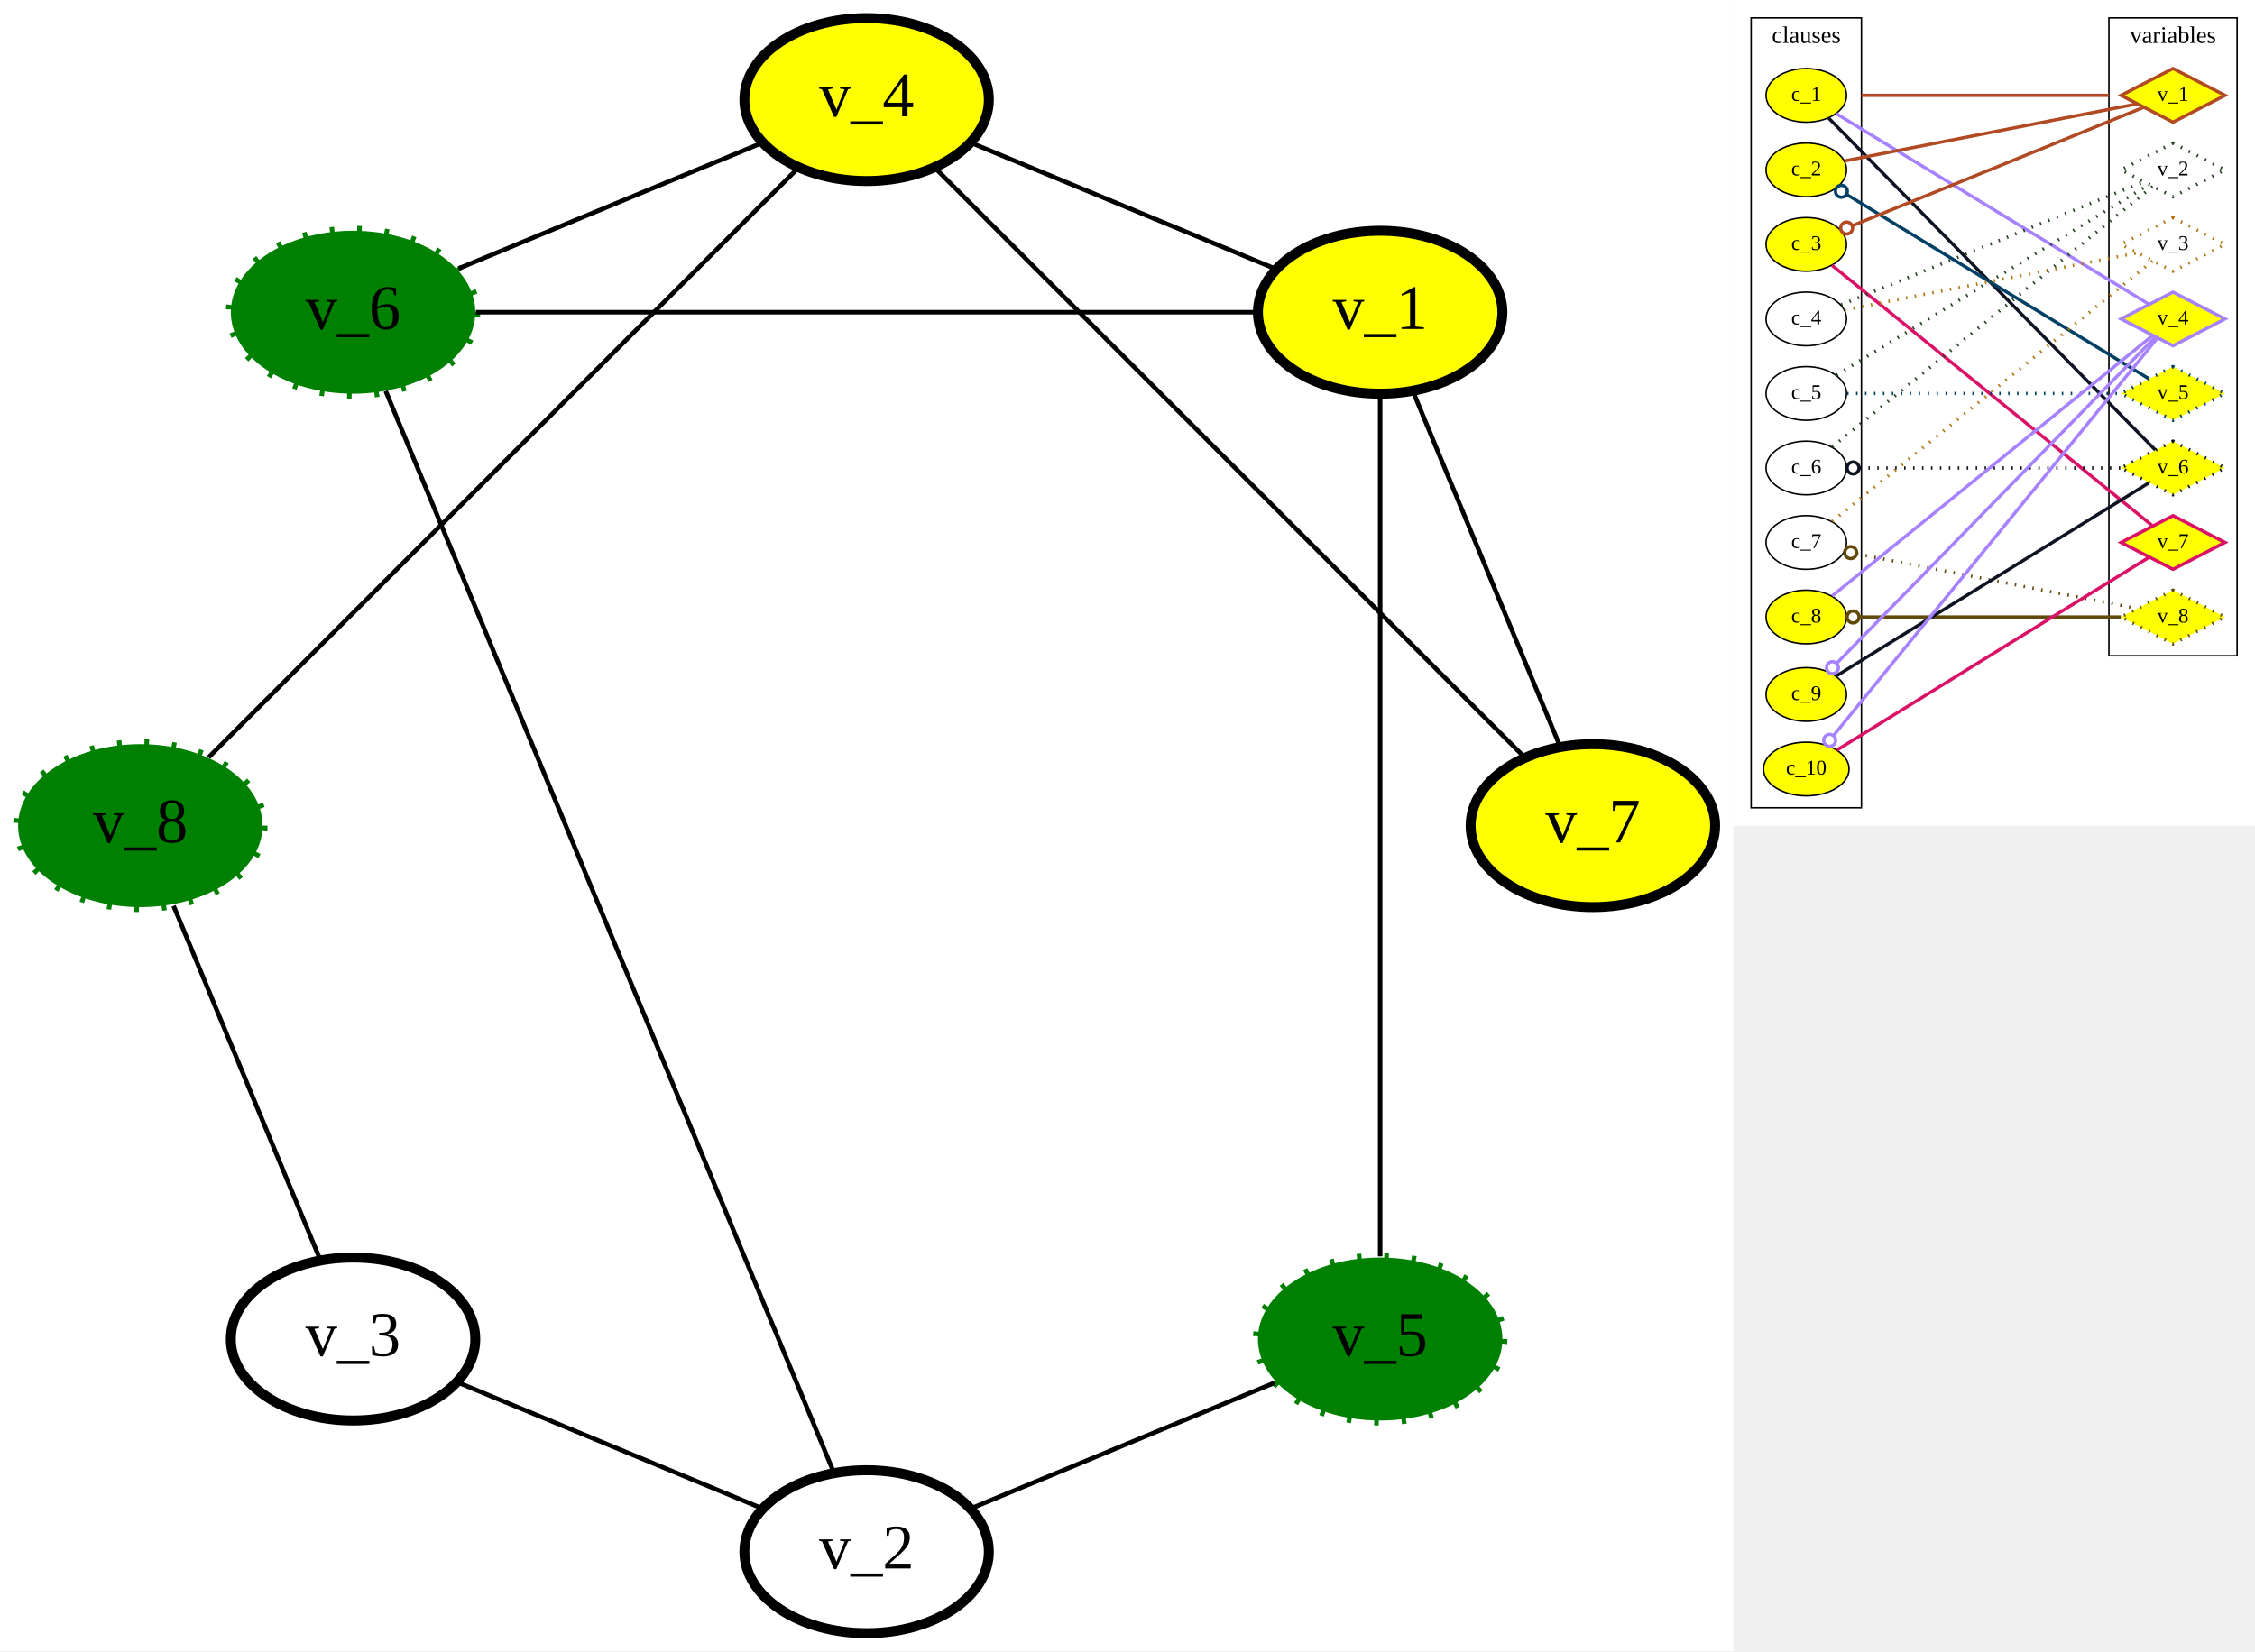
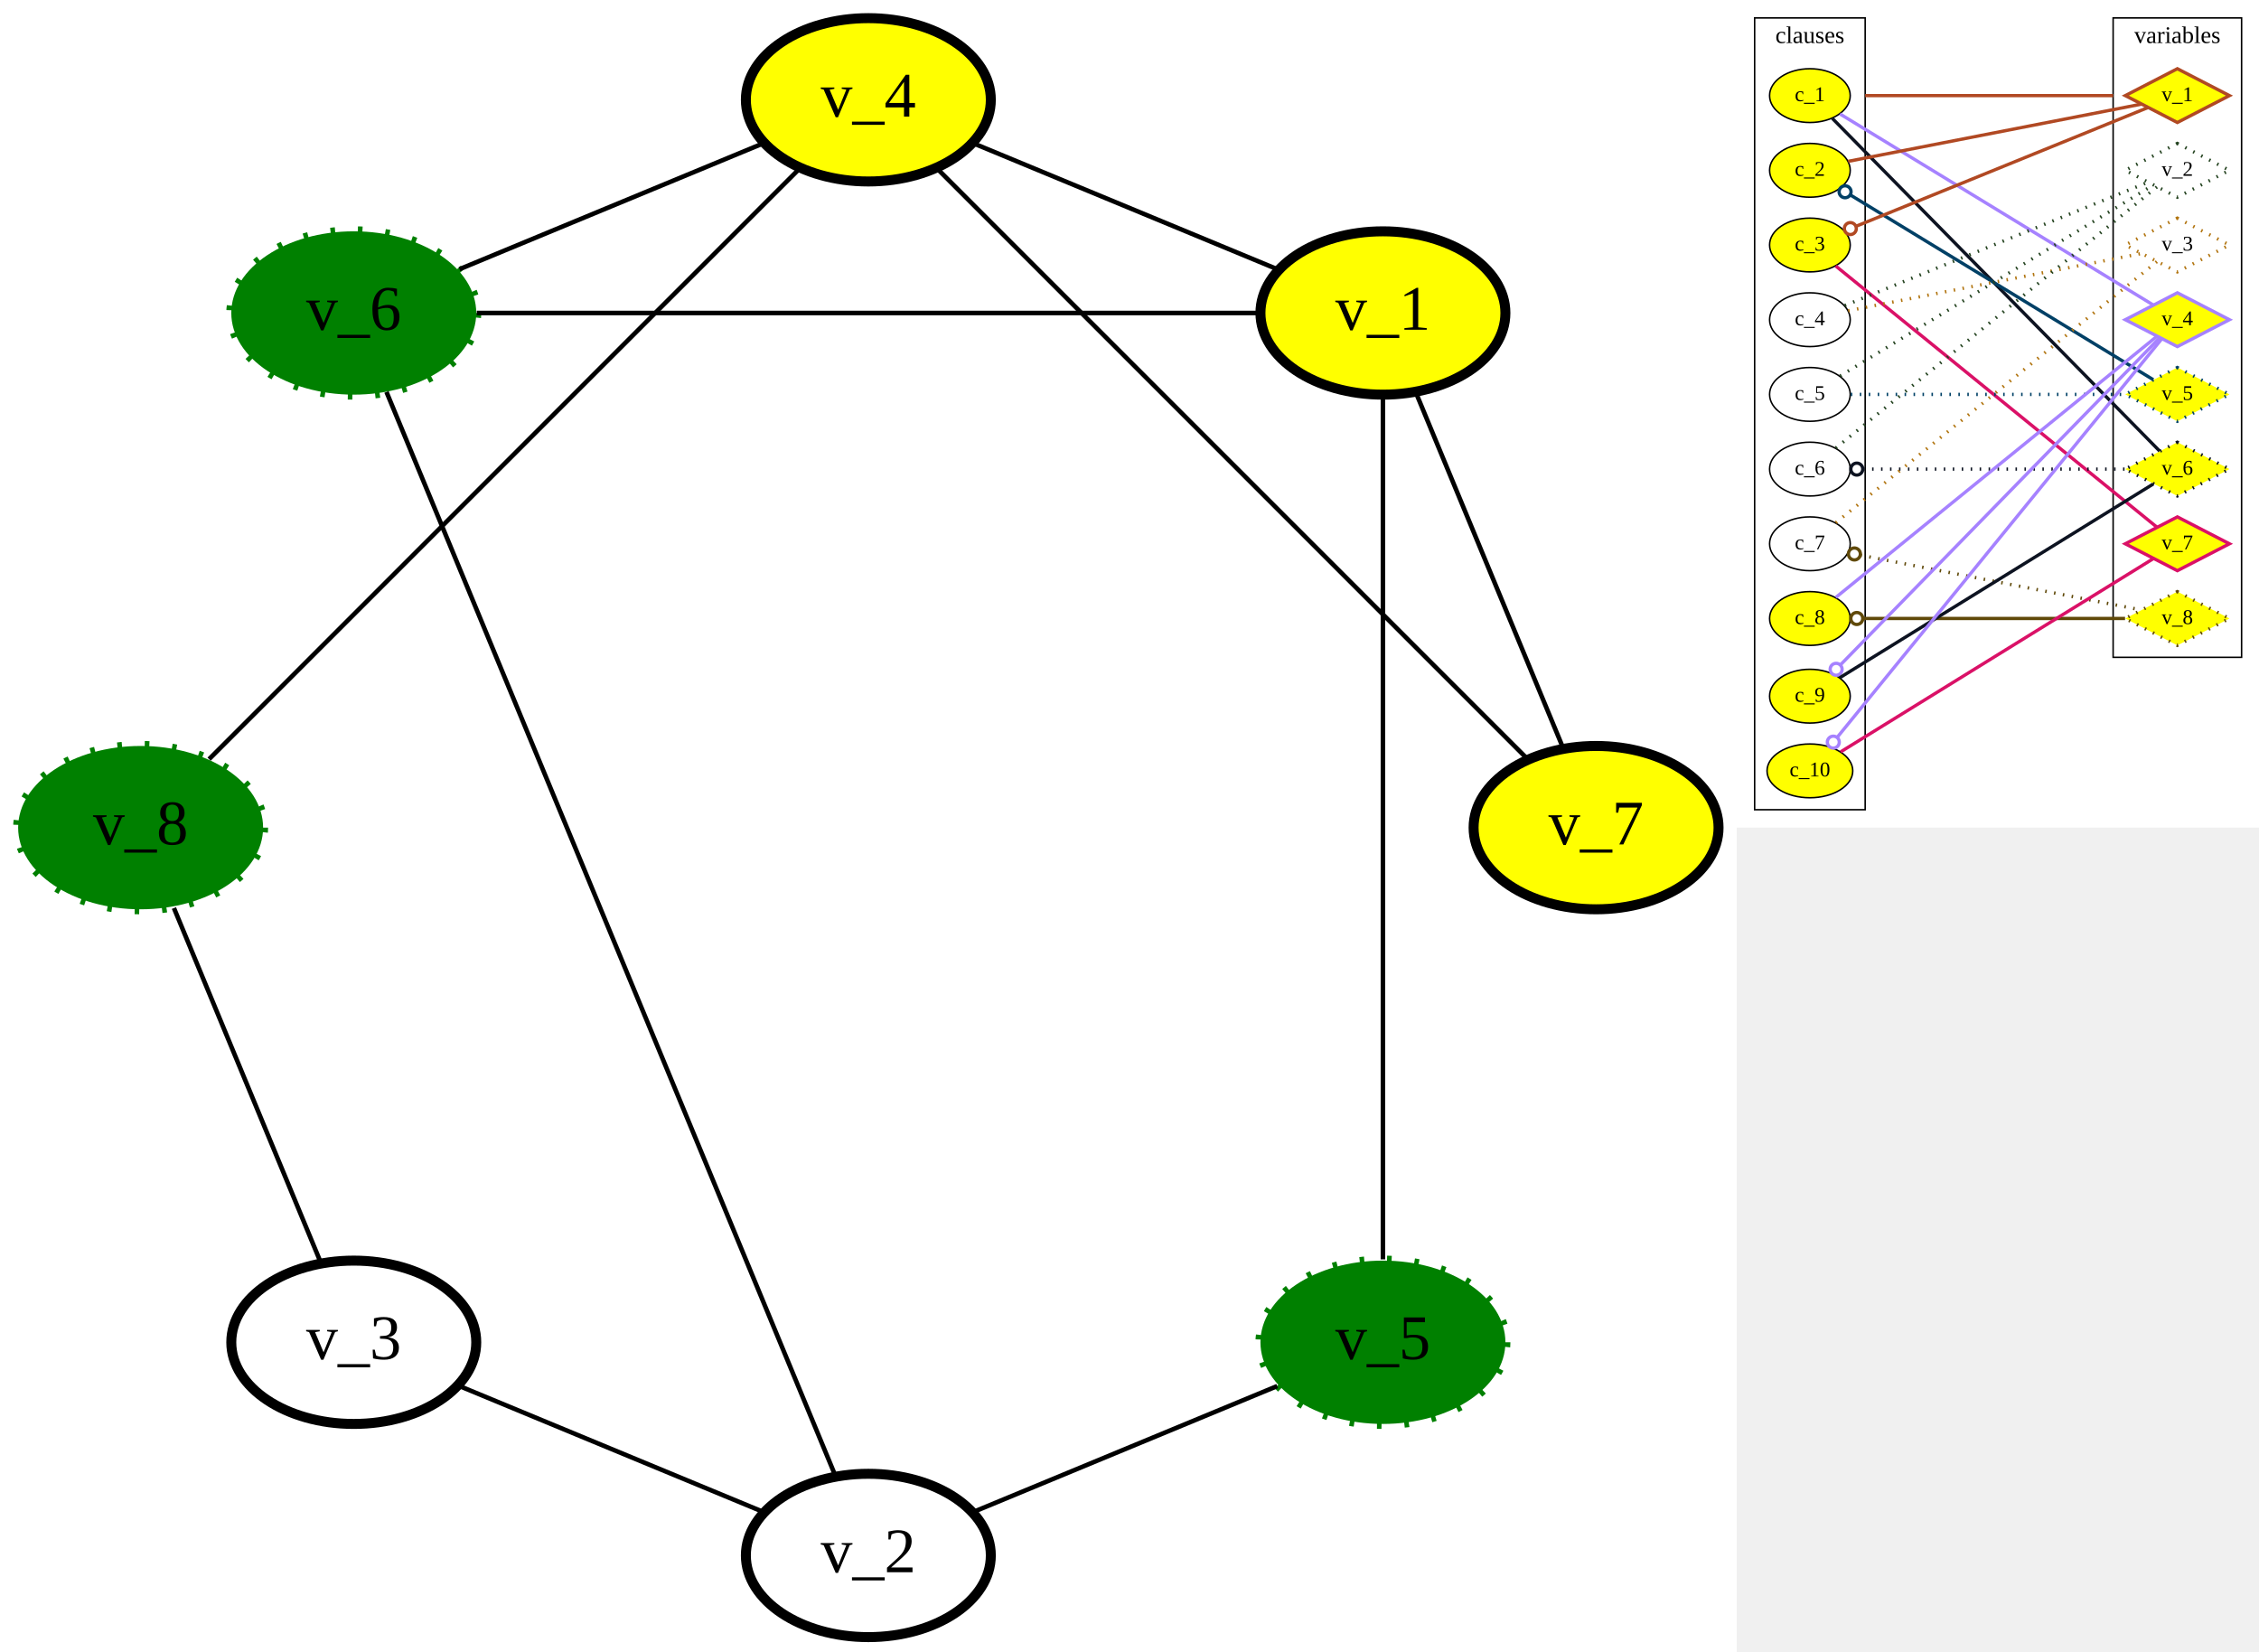
- <svg xmlns="http://www.w3.org/2000/svg" width="498.114pt" height="364.86pt" viewBox="0.0 0.0 498.114 364.86" preserveAspectRatio="xMinYMin">
+ <svg xmlns="http://www.w3.org/2000/svg" width="498pt" height="364pt" viewBox="0.0 0.0 498 364" preserveAspectRatio="xMinYMin">
  <g id="graph0" class="graph" transform="scale(1 1) rotate(0) translate(4 360.856)">
    <polygon fill="white" stroke="none" points="-4,4 -4,-360.856 378.856,-360.856 378.856,4 -4,4" />
    <g id="node1" class="node">
      <ellipse fill="yellow" stroke="black" stroke-width="2.2" cx="300.868" cy="-291.868" rx="27" ry="18" />
      <text text-anchor="middle" x="300.868" y="-288.168" font-family="Times New Roman,serif" font-size="14.00">v_1</text>
    </g>
    <g id="node2" class="node">
      <ellipse fill="yellow" stroke="black" stroke-width="2.2" cx="187.428" cy="-338.856" rx="27" ry="18" />
      <text text-anchor="middle" x="187.428" y="-335.156" font-family="Times New Roman,serif" font-size="14.00">v_4</text>
    </g>
    <g id="edge1" class="edge">
      <path fill="none" stroke="black" d="M277.912,-301.377C258.36,-309.475 230.393,-321.06 210.74,-329.2" />
    </g>
    <g id="node3" class="node">
      <ellipse fill="green" stroke="green" stroke-width="2.2" stroke-dasharray="1,5" cx="73.988" cy="-291.868" rx="27" ry="18" />
      <text text-anchor="middle" x="73.988" y="-288.168" font-family="Times New Roman,serif" font-size="14.00">v_6</text>
    </g>
    <g id="edge2" class="edge">
      <path fill="none" stroke="black" d="M273.501,-291.868C229.776,-291.868 144.662,-291.868 101.099,-291.868" />
    </g>
    <g id="node4" class="node">
      <ellipse fill="green" stroke="green" stroke-width="2.2" stroke-dasharray="1,5" cx="300.868" cy="-64.988" rx="27" ry="18" />
      <text text-anchor="middle" x="300.868" y="-61.288" font-family="Times New Roman,serif" font-size="14.00">v_5</text>
    </g>
    <g id="edge4" class="edge">
      <path fill="none" stroke="black" d="M300.868,-273.685C300.868,-231.204 300.868,-125.825 300.868,-83.258" />
    </g>
    <g id="node5" class="node">
      <ellipse fill="yellow" stroke="black" stroke-width="2.2" cx="347.856" cy="-178.428" rx="27" ry="18" />
      <text text-anchor="middle" x="347.856" y="-174.728" font-family="Times New Roman,serif" font-size="14.00">v_7</text>
    </g>
    <g id="edge5" class="edge">
      <path fill="none" stroke="black" d="M308.21,-274.143C317.037,-252.832 331.762,-217.285 340.566,-196.029" />
    </g>
    <g id="edge3" class="edge">
      <path fill="none" stroke="black" d="M164.472,-329.348C144.92,-321.249 116.953,-309.664 97.3,-301.524" />
    </g>
    <g id="edge11" class="edge">
      <path fill="none" stroke="black" d="M202.521,-323.764C233.097,-293.187 302.047,-224.238 332.687,-193.598" />
    </g>
    <g id="node6" class="node">
      <ellipse fill="none" stroke="black" stroke-width="2.2" cx="187.428" cy="-18" rx="27" ry="18" />
      <text text-anchor="middle" x="187.428" y="-14.3" font-family="Times New Roman,serif" font-size="14.00">v_2</text>
    </g>
    <g id="edge8" class="edge">
      <path fill="none" stroke="black" d="M180.159,-35.548C159.67,-85.014 101.612,-225.179 81.197,-274.466" />
    </g>
    <g id="edge7" class="edge">
      <path fill="none" stroke="black" d="M210.384,-27.509C229.936,-35.607 257.904,-47.192 277.557,-55.332" />
    </g>
    <g id="node7" class="node">
      <ellipse fill="none" stroke="black" stroke-width="2.2" cx="73.988" cy="-64.988" rx="27" ry="18" />
      <text text-anchor="middle" x="73.988" y="-61.288" font-family="Times New Roman,serif" font-size="14.00">v_3</text>
    </g>
    <g id="edge6" class="edge">
      <path fill="none" stroke="black" d="M164.472,-27.509C144.92,-35.607 116.953,-47.192 97.3,-55.332" />
    </g>
    <g id="node8" class="node">
      <ellipse fill="green" stroke="green" stroke-width="2.2" stroke-dasharray="1,5" cx="27" cy="-178.428" rx="27" ry="18" />
      <text text-anchor="middle" x="27" y="-174.728" font-family="Times New Roman,serif" font-size="14.00">v_8</text>
    </g>
    <g id="edge10" class="edge">
      <path fill="none" stroke="black" d="M42.093,-193.521C72.669,-224.097 141.618,-293.047 172.259,-323.687" />
    </g>
    <g id="edge9" class="edge">
      <path fill="none" stroke="black" d="M34.342,-160.703C43.169,-139.392 57.894,-103.845 66.698,-82.589" />
    </g>
  </g>
  <g id="graph0" class="graph" transform="translate(382.86 0) scale(0.329296) scale(1 1) rotate(0) translate(4 550)">
    <polygon fill="white" stroke="transparent" points="-4,4 -4,-550 346,-550 346,4 -4,4" />
    <g id="clust1" class="cluster">
      <polygon fill="none" stroke="black" points="8,-8 8,-538 82,-538 82,-8 8,-8" />
      <text text-anchor="middle" x="45" y="-521.2" font-family="Times New Roman,serif" font-size="16.00">clauses</text>
    </g>
    <g id="clust2" class="cluster">
      <polygon fill="none" stroke="black" points="248,-110 248,-538 334,-538 334,-110 248,-110" />
      <text text-anchor="middle" x="291" y="-521.2" font-family="Times New Roman,serif" font-size="16.00">variables</text>
    </g>
    <g id="node1" class="node">
      <ellipse fill="yellow" stroke="black" cx="45" cy="-486" rx="27" ry="18" />
      <text text-anchor="middle" x="45" y="-482.3" font-family="Times New Roman,serif" font-size="14.00">c_1</text>
    </g>
    <g id="node2" class="node">
      <ellipse fill="yellow" stroke="black" cx="45" cy="-436" rx="27" ry="18" />
      <text text-anchor="middle" x="45" y="-432.3" font-family="Times New Roman,serif" font-size="14.00">c_2</text>
    </g>
    <g id="node11" class="node">
      <polygon fill="yellow" stroke="#b14923" stroke-width="2.2" points="291,-504 256.14,-486 291,-468 325.86,-486 291,-504" />
      <text text-anchor="middle" x="291" y="-482.3" font-family="Times New Roman,serif" font-size="14.00">v_1</text>
    </g>
    <g id="edge17" class="edge">
      <path fill="none" stroke="#b14923" stroke-width="2.2" d="M82,-486C137.33,-486 192.67,-486 248,-486" />
    </g>
    <g id="node14" class="node">
      <polygon fill="yellow" stroke="#a682ff" stroke-width="2.2" points="291,-354 256.14,-336 291,-318 325.86,-336 291,-354" />
      <text text-anchor="middle" x="291" y="-332.3" font-family="Times New Roman,serif" font-size="14.00">v_4</text>
    </g>
    <g id="edge18" class="edge">
      <path fill="none" stroke="#a682ff" stroke-width="2.2" d="M65.13,-473.72C112.75,-444.69 231.57,-372.24 274.88,-345.83" />
    </g>
    <g id="node16" class="node">
      <polygon fill="yellow" stroke="#0d1321" stroke-width="2.2" stroke-dasharray="1,5" points="291,-254 256.14,-236 291,-218 325.86,-236 291,-254" />
      <text text-anchor="middle" x="291" y="-232.3" font-family="Times New Roman,serif" font-size="14.00">v_6</text>
    </g>
    <g id="edge19" class="edge">
      <path fill="none" stroke="#0d1321" stroke-width="2.2" d="M60.02,-470.74C105.08,-424.94 238.54,-289.31 279.15,-248.05" />
    </g>
    <g id="node3" class="node">
      <ellipse fill="yellow" stroke="black" cx="45" cy="-386" rx="27" ry="18" />
      <text text-anchor="middle" x="45" y="-382.3" font-family="Times New Roman,serif" font-size="14.00">c_3</text>
    </g>
    <g id="edge20" class="edge">
      <path fill="none" stroke="#b14923" stroke-width="2.2" d="M70.6,-442C118.37,-451.32 220.42,-471.23 266.96,-480.31" />
    </g>
    <g id="node15" class="node">
      <polygon fill="yellow" stroke="#004066" stroke-width="2.2" stroke-dasharray="1,5" points="291,-304 256.14,-286 291,-268 325.86,-286 291,-304" />
      <text text-anchor="middle" x="291" y="-282.3" font-family="Times New Roman,serif" font-size="14.00">v_5</text>
    </g>
    <g id="edge21" class="edge">
      <path fill="none" stroke="#004066" stroke-width="2.2" d="M71.97,-419.56C123.27,-388.27 233.51,-321.05 274.88,-295.83" />
      <ellipse fill="none" stroke="#004066" stroke-width="2.2" cx="68.55" cy="-421.64" rx="4" ry="4" />
    </g>
    <g id="node4" class="node">
      <ellipse fill="white" stroke="black" cx="45" cy="-336" rx="27" ry="18" />
      <text text-anchor="middle" x="45" y="-332.3" font-family="Times New Roman,serif" font-size="14.00">c_4</text>
    </g>
    <g id="edge22" class="edge">
      <path fill="none" stroke="#b14923" stroke-width="2.2" d="M75.85,-398.54C127.14,-419.39 228.56,-460.62 271.28,-477.99" />
      <ellipse fill="none" stroke="#b14923" stroke-width="2.2" cx="72.07" cy="-397" rx="4" ry="4" />
    </g>
    <g id="node17" class="node">
      <polygon fill="yellow" stroke="#da1167" stroke-width="2.2" points="291,-204 256.14,-186 291,-168 325.86,-186 291,-204" />
      <text text-anchor="middle" x="291" y="-182.3" font-family="Times New Roman,serif" font-size="14.00">v_7</text>
    </g>
    <g id="edge23" class="edge">
      <path fill="none" stroke="#da1167" stroke-width="2.2" d="M62.3,-371.94C108.78,-334.15 235.68,-230.98 277.46,-197.01" />
    </g>
    <g id="node5" class="node">
      <ellipse fill="white" stroke="black" cx="45" cy="-286" rx="27" ry="18" />
      <text text-anchor="middle" x="45" y="-282.3" font-family="Times New Roman,serif" font-size="14.00">c_5</text>
    </g>
    <g id="node12" class="node">
      <polygon fill="none" stroke="#244320" stroke-width="2.2" stroke-dasharray="1,5" points="291,-454 256.14,-436 291,-418 325.86,-436 291,-454" />
      <text text-anchor="middle" x="291" y="-432.3" font-family="Times New Roman,serif" font-size="14.00">v_2</text>
    </g>
    <g id="edge24" class="edge">
      <path fill="none" stroke="#244320" stroke-width="2.2" stroke-dasharray="1,5" d="M68.36,-345.5C116.58,-365.1 226.36,-409.72 271.28,-427.99" />
    </g>
    <g id="node13" class="node">
      <polygon fill="none" stroke="#b1740f" stroke-width="2.2" stroke-dasharray="1,5" points="291,-404 256.14,-386 291,-368 325.86,-386 291,-404" />
      <text text-anchor="middle" x="291" y="-382.3" font-family="Times New Roman,serif" font-size="14.00">v_3</text>
    </g>
    <g id="edge25" class="edge">
      <path fill="none" stroke="#b1740f" stroke-width="2.2" stroke-dasharray="1,5" d="M70.6,-342C118.37,-351.32 220.42,-371.23 266.96,-380.31" />
    </g>
    <g id="node6" class="node">
      <ellipse fill="white" stroke="black" cx="45" cy="-236" rx="27" ry="18" />
      <text text-anchor="middle" x="45" y="-232.3" font-family="Times New Roman,serif" font-size="14.00">c_6</text>
    </g>
    <g id="edge26" class="edge">
      <path fill="none" stroke="#244320" stroke-width="2.2" stroke-dasharray="1,5" d="M65.25,-298.35C112.94,-327.43 231.57,-399.76 274.86,-426.16" />
    </g>
    <g id="edge27" class="edge">
      <path fill="none" stroke="#004066" stroke-width="2.2" stroke-dasharray="1,5" d="M72.39,-286C133.59,-286 194.79,-286 255.99,-286" />
    </g>
    <g id="node7" class="node">
      <ellipse fill="white" stroke="black" cx="45" cy="-186" rx="27" ry="18" />
      <text text-anchor="middle" x="45" y="-182.3" font-family="Times New Roman,serif" font-size="14.00">c_7</text>
    </g>
    <g id="edge28" class="edge">
      <path fill="none" stroke="#244320" stroke-width="2.2" stroke-dasharray="1,5" d="M62.36,-250.12C108.89,-287.94 235.62,-390.98 277.42,-424.96" />
    </g>
    <g id="edge29" class="edge">
      <path fill="none" stroke="#0d1321" stroke-width="2.2" stroke-dasharray="1,5" d="M80.63,-236C139.09,-236 197.54,-236 255.99,-236" />
      <ellipse fill="none" stroke="#0d1321" stroke-width="2.2" cx="76.39" cy="-236" rx="4" ry="4" />
    </g>
    <g id="node8" class="node">
      <ellipse fill="yellow" stroke="black" cx="45" cy="-136" rx="27" ry="18" />
      <text text-anchor="middle" x="45" y="-132.3" font-family="Times New Roman,serif" font-size="14.00">c_8</text>
    </g>
    <g id="edge30" class="edge">
      <path fill="none" stroke="#b1740f" stroke-width="2.2" stroke-dasharray="1,5" d="M62.36,-200.12C108.89,-237.94 235.62,-340.98 277.42,-374.96" />
    </g>
    <g id="node18" class="node">
      <polygon fill="yellow" stroke="#604909" stroke-width="2.2" stroke-dasharray="1,5" points="291,-154 256.14,-136 291,-118 325.86,-136 291,-154" />
      <text text-anchor="middle" x="291" y="-132.3" font-family="Times New Roman,serif" font-size="14.00">v_8</text>
    </g>
    <g id="edge31" class="edge">
      <path fill="none" stroke="#604909" stroke-width="2.2" stroke-dasharray="1,5" d="M78.87,-178.39C129.3,-168.55 222.92,-150.28 266.94,-141.69" />
      <ellipse fill="none" stroke="#604909" stroke-width="2.2" cx="74.79" cy="-179.19" rx="4" ry="4" />
    </g>
    <g id="node9" class="node">
      <ellipse fill="yellow" stroke="black" cx="45" cy="-84" rx="27" ry="18" />
      <text text-anchor="middle" x="45" y="-80.3" font-family="Times New Roman,serif" font-size="14.00">c_9</text>
    </g>
    <g id="edge32" class="edge">
      <path fill="none" stroke="#a682ff" stroke-width="2.2" d="M62.36,-150.12C108.89,-187.94 235.62,-290.98 277.42,-324.96" />
    </g>
    <g id="edge33" class="edge">
      <path fill="none" stroke="#604909" stroke-width="2.2" d="M80.63,-136C139.09,-136 197.54,-136 255.99,-136" />
      <ellipse fill="none" stroke="#604909" stroke-width="2.2" cx="76.39" cy="-136" rx="4" ry="4" />
    </g>
    <g id="node10" class="node">
      <ellipse fill="yellow" stroke="black" cx="45" cy="-34" rx="28.7" ry="18" />
      <text text-anchor="middle" x="45" y="-30.3" font-family="Times New Roman,serif" font-size="14.00">c_10</text>
    </g>
    <g id="edge34" class="edge">
      <path fill="none" stroke="#a682ff" stroke-width="2.2" d="M65.41,-104.91C114.89,-155.6 240.03,-283.79 279.13,-323.85" />
      <ellipse fill="none" stroke="#a682ff" stroke-width="2.2" cx="62.56" cy="-101.99" rx="4" ry="4" />
    </g>
    <g id="edge35" class="edge">
      <path fill="none" stroke="#0d1321" stroke-width="2.2" d="M64.9,-96.29C112.35,-125.62 231.46,-199.21 274.86,-226.03" />
    </g>
    <g id="edge36" class="edge">
      <path fill="none" stroke="#a682ff" stroke-width="2.2" d="M63.37,-56.56C111.9,-116.13 242.35,-276.28 280.43,-323.02" />
      <ellipse fill="none" stroke="#a682ff" stroke-width="2.2" cx="60.67" cy="-53.23" rx="4" ry="4" />
    </g>
    <g id="edge37" class="edge">
      <path fill="none" stroke="#da1167" stroke-width="2.2" d="M65.6,-46.73C113.53,-76.34 231.68,-149.34 274.86,-176.03" />
    </g>
  </g>
</svg>
